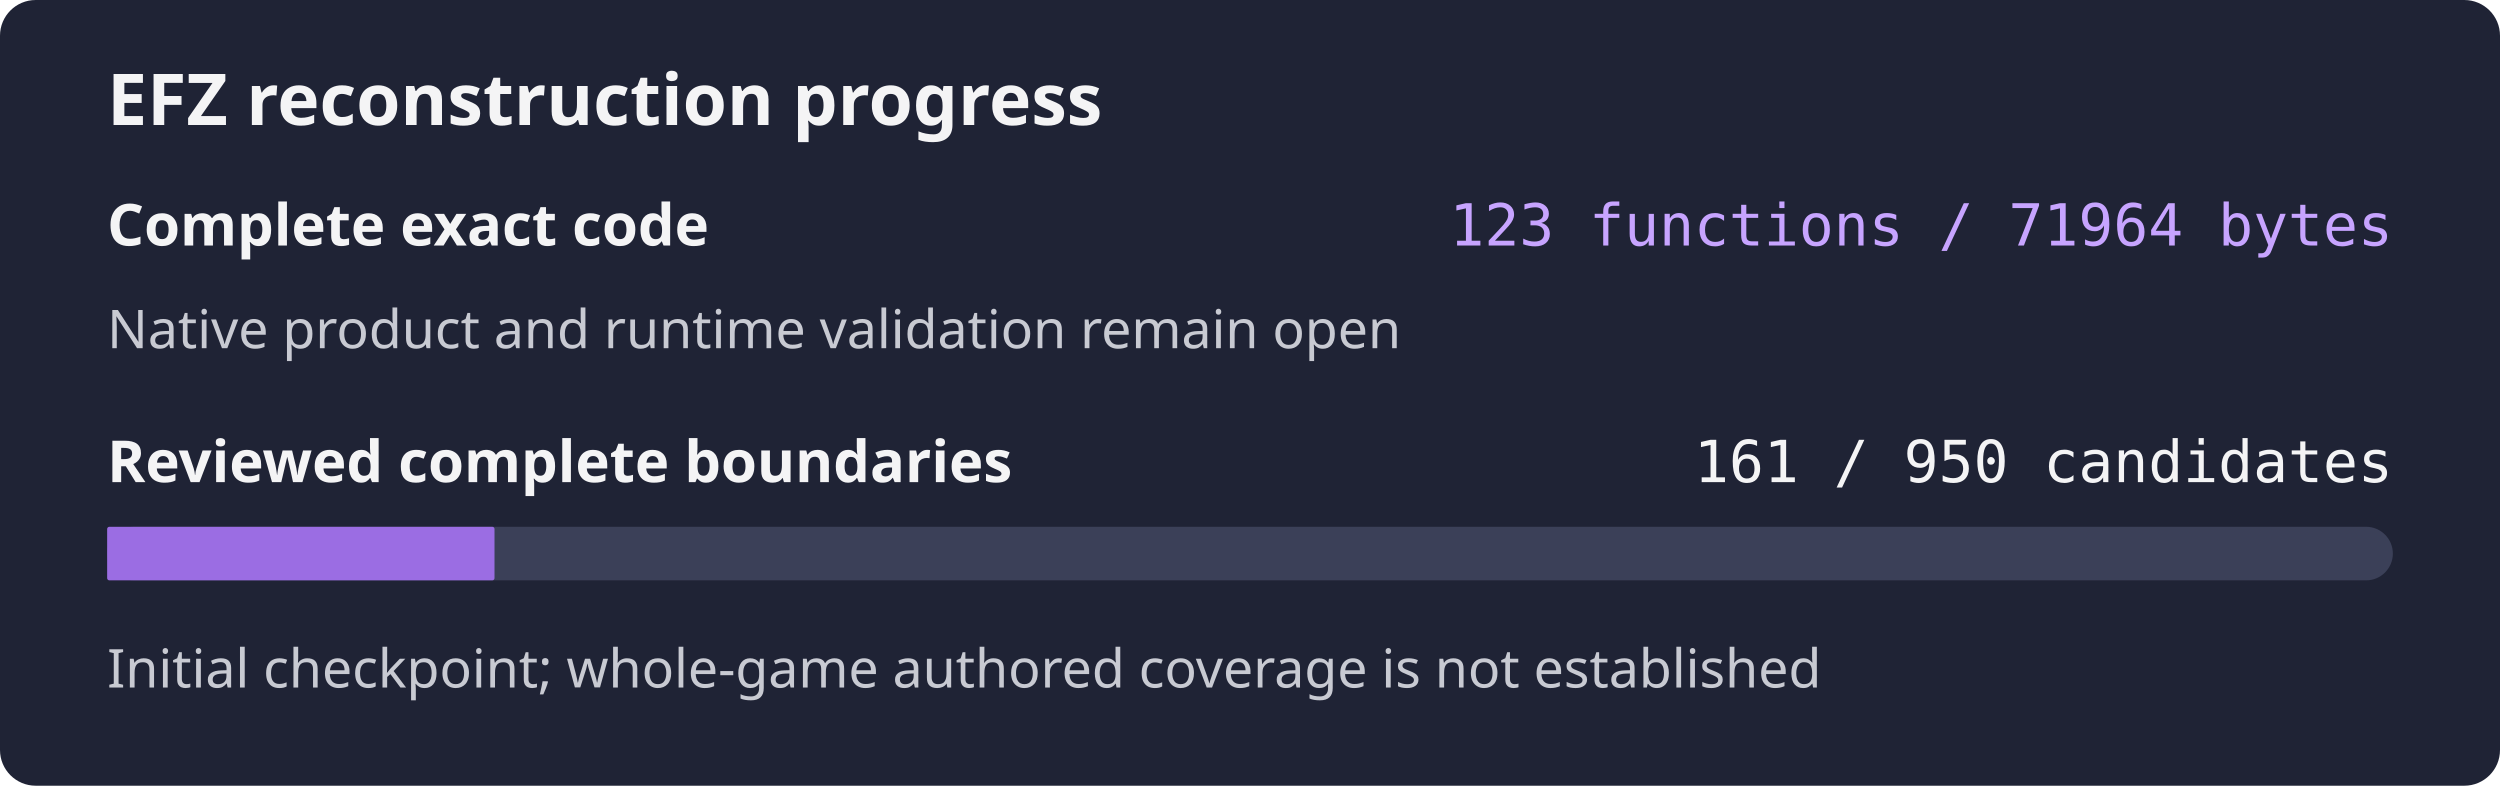
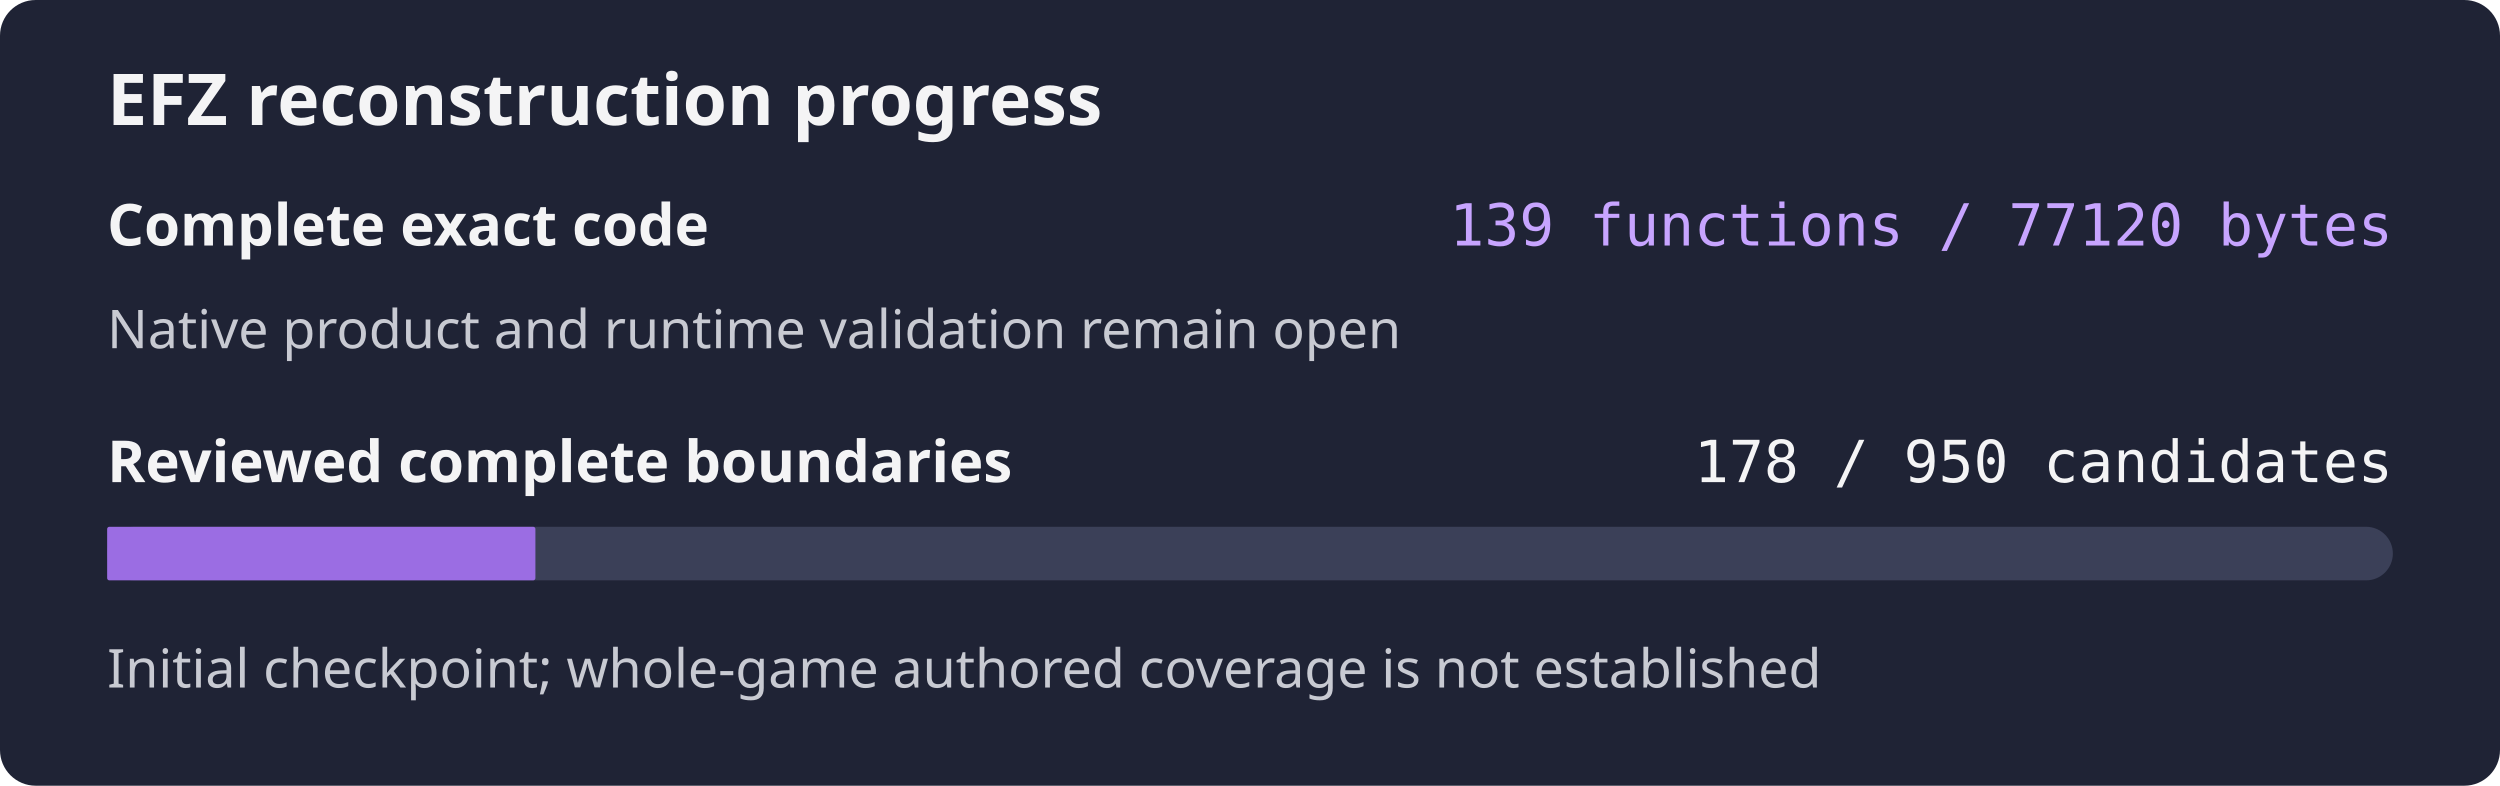
- <svg xmlns="http://www.w3.org/2000/svg" width="560" height="176" role="img" aria-label="EFZ reconstruction: 123 exact functions, 71964 exact bytes; 161 reviewed boundaries out of 950 candidates">
+ <svg xmlns="http://www.w3.org/2000/svg" width="560" height="176" role="img" aria-label="EFZ reconstruction: 139 exact functions, 77120 exact bytes; 178 reviewed boundaries out of 950 candidates">
  <rect width="560" height="176" rx="8" fill="#1f2335" />
  <text x="24" y="28" fill="#f4f4f5" font-family="sans-serif" font-size="16" font-weight="600">EFZ reconstruction progress</text>
  <text x="24" y="55" fill="#f4f4f5" font-family="sans-serif" font-size="13" font-weight="600">Complete exact code</text>
-   <text x="536" y="55" fill="#c7a4ff" text-anchor="end" font-family="monospace" font-size="13">123 functions / 71964 bytes</text>
+   <text x="536" y="55" fill="#c7a4ff" text-anchor="end" font-family="monospace" font-size="13">139 functions / 77120 bytes</text>
  <text x="24" y="78" fill="#c8cad2" font-family="sans-serif" font-size="12">Native product and runtime validation remain open</text>
  <text x="24" y="108" fill="#f4f4f5" font-family="sans-serif" font-size="13" font-weight="600">Reviewed complete boundaries</text>
-   <text x="536" y="108" fill="#f4f4f5" text-anchor="end" font-family="monospace" font-size="13">161 / 950 candidates</text>
+   <text x="536" y="108" fill="#f4f4f5" text-anchor="end" font-family="monospace" font-size="13">178 / 950 candidates</text>
  <rect x="24" y="118" width="512" height="12" rx="6" fill="#3b4058" />
-   <rect x="24" y="118" width="86.77" height="12" rx="0.5" fill="#9b6de3" />
+   <rect x="24" y="118" width="95.93" height="12" rx="0.5" fill="#9b6de3" />
  <text x="24" y="154" fill="#c8cad2" font-family="sans-serif" font-size="12">Initial checkpoint; whole-game authored coverage is not established</text>
</svg>
